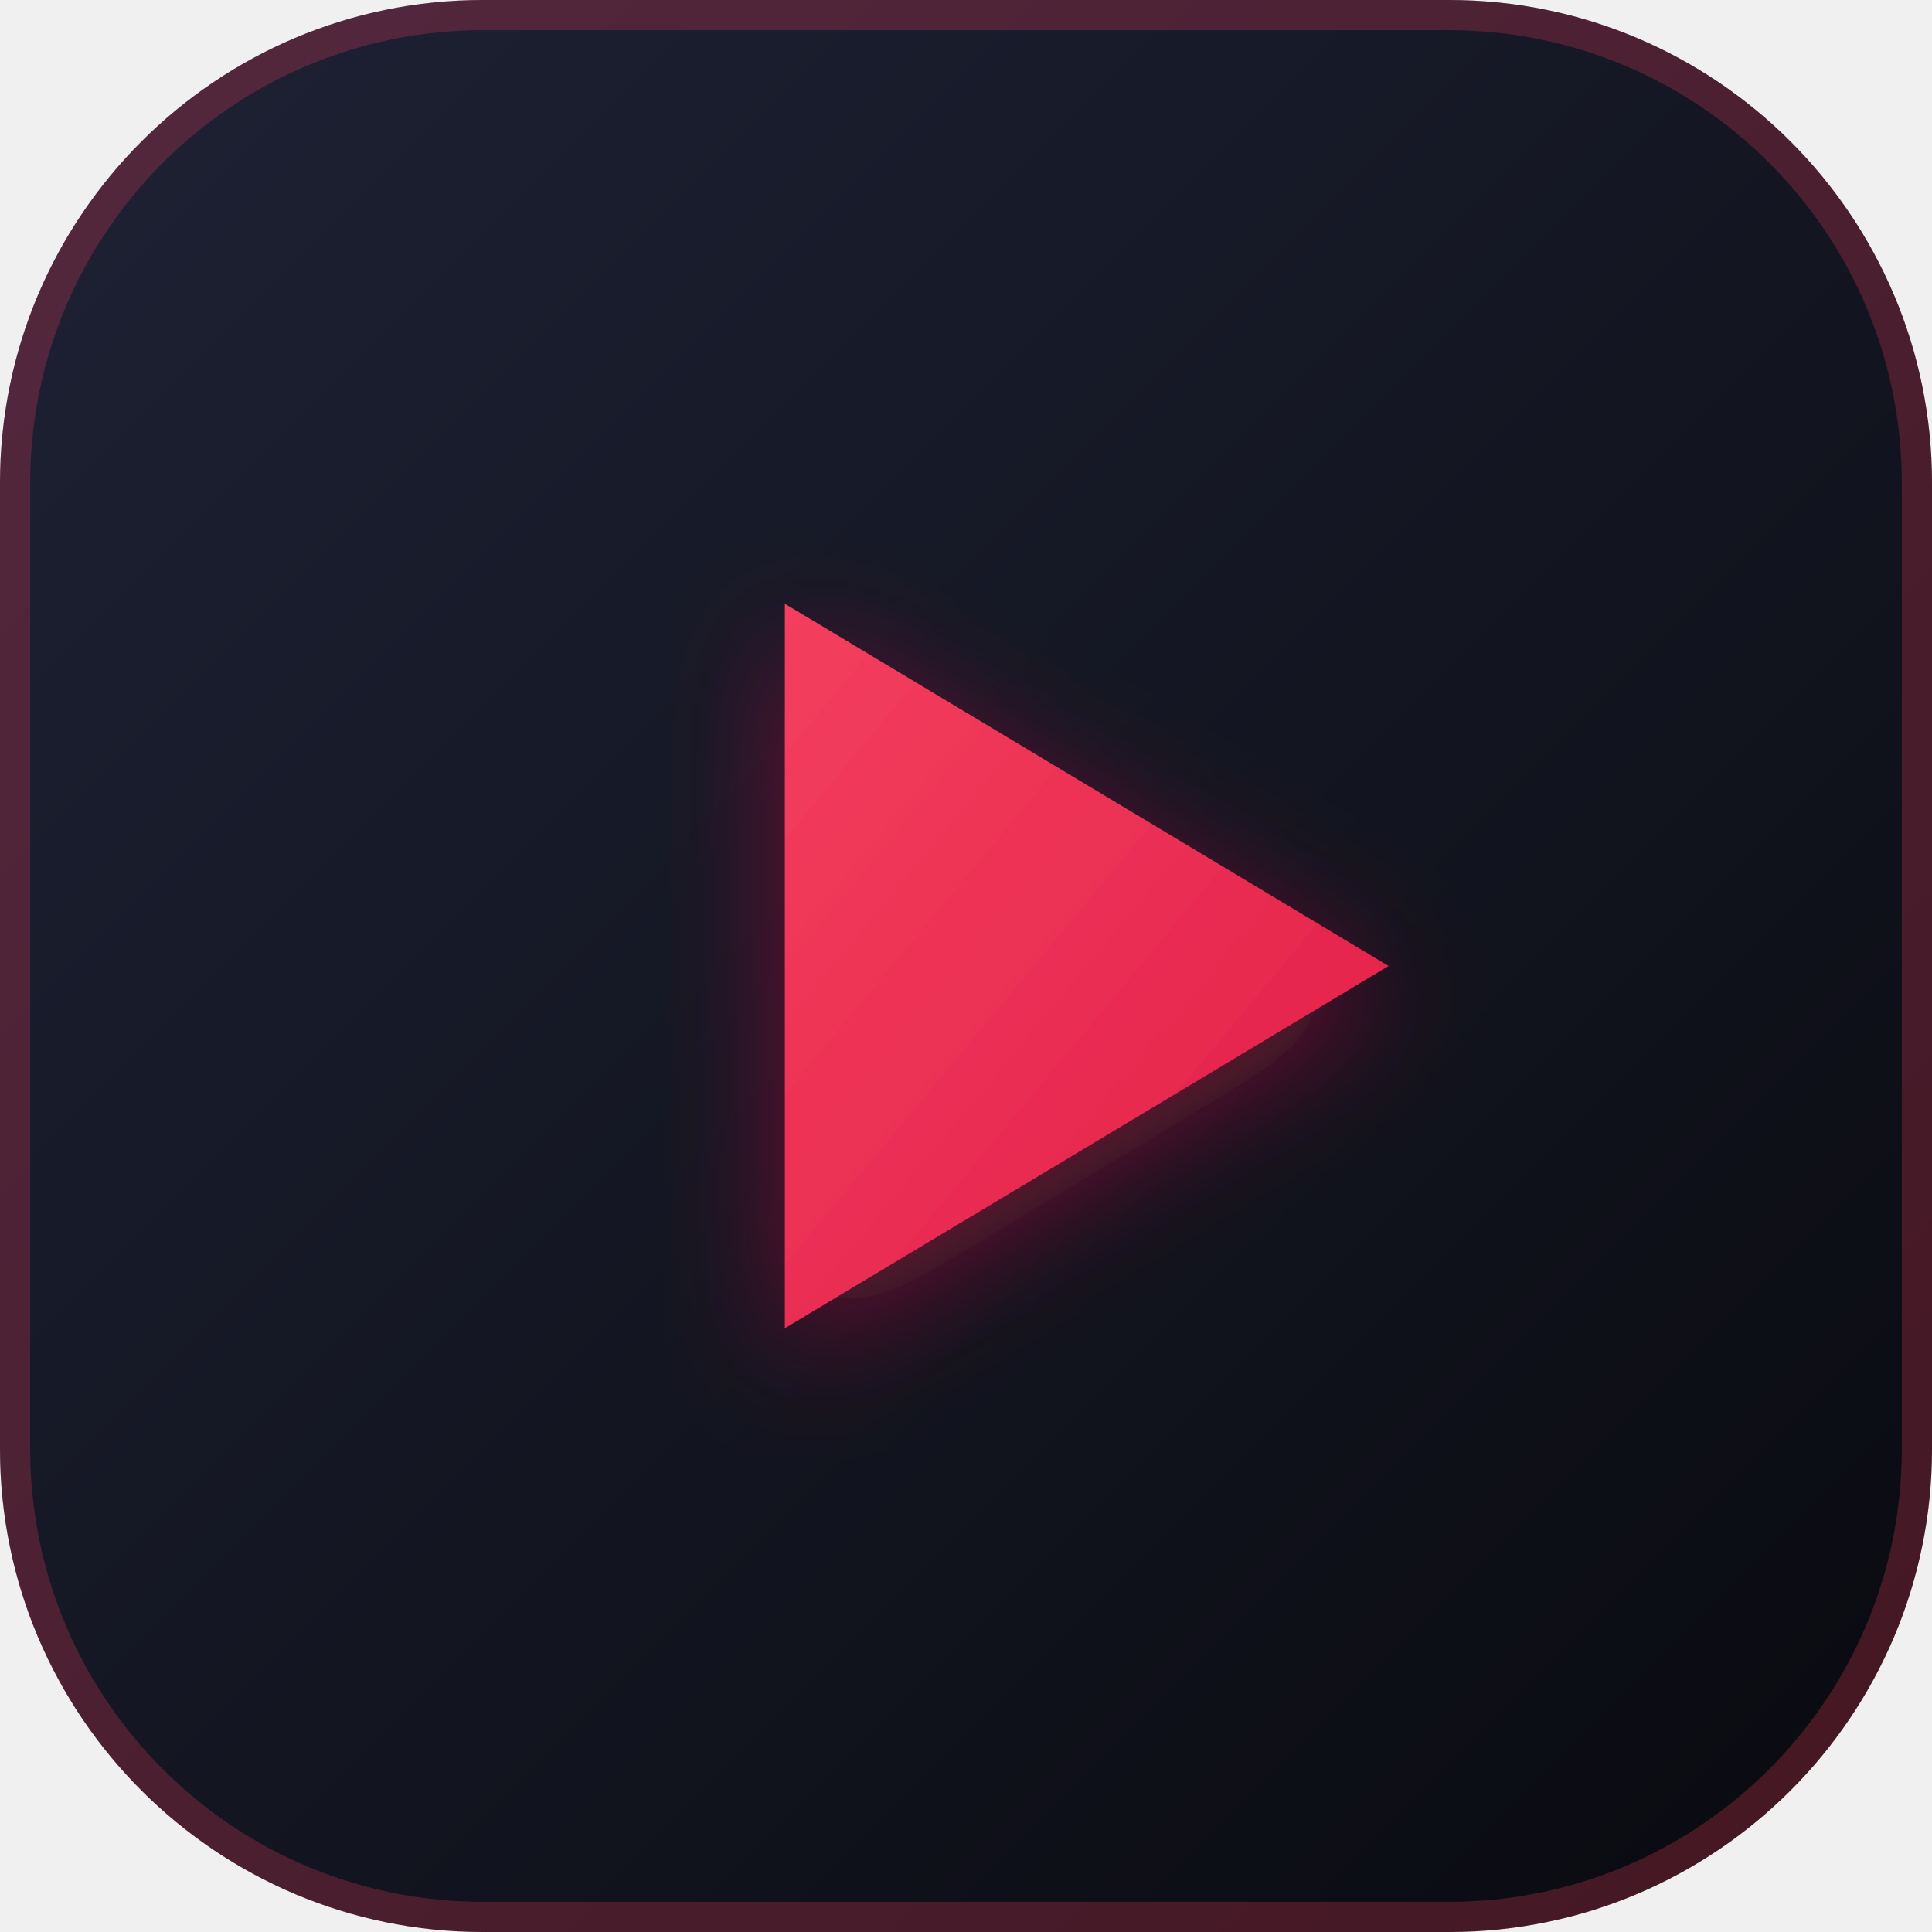
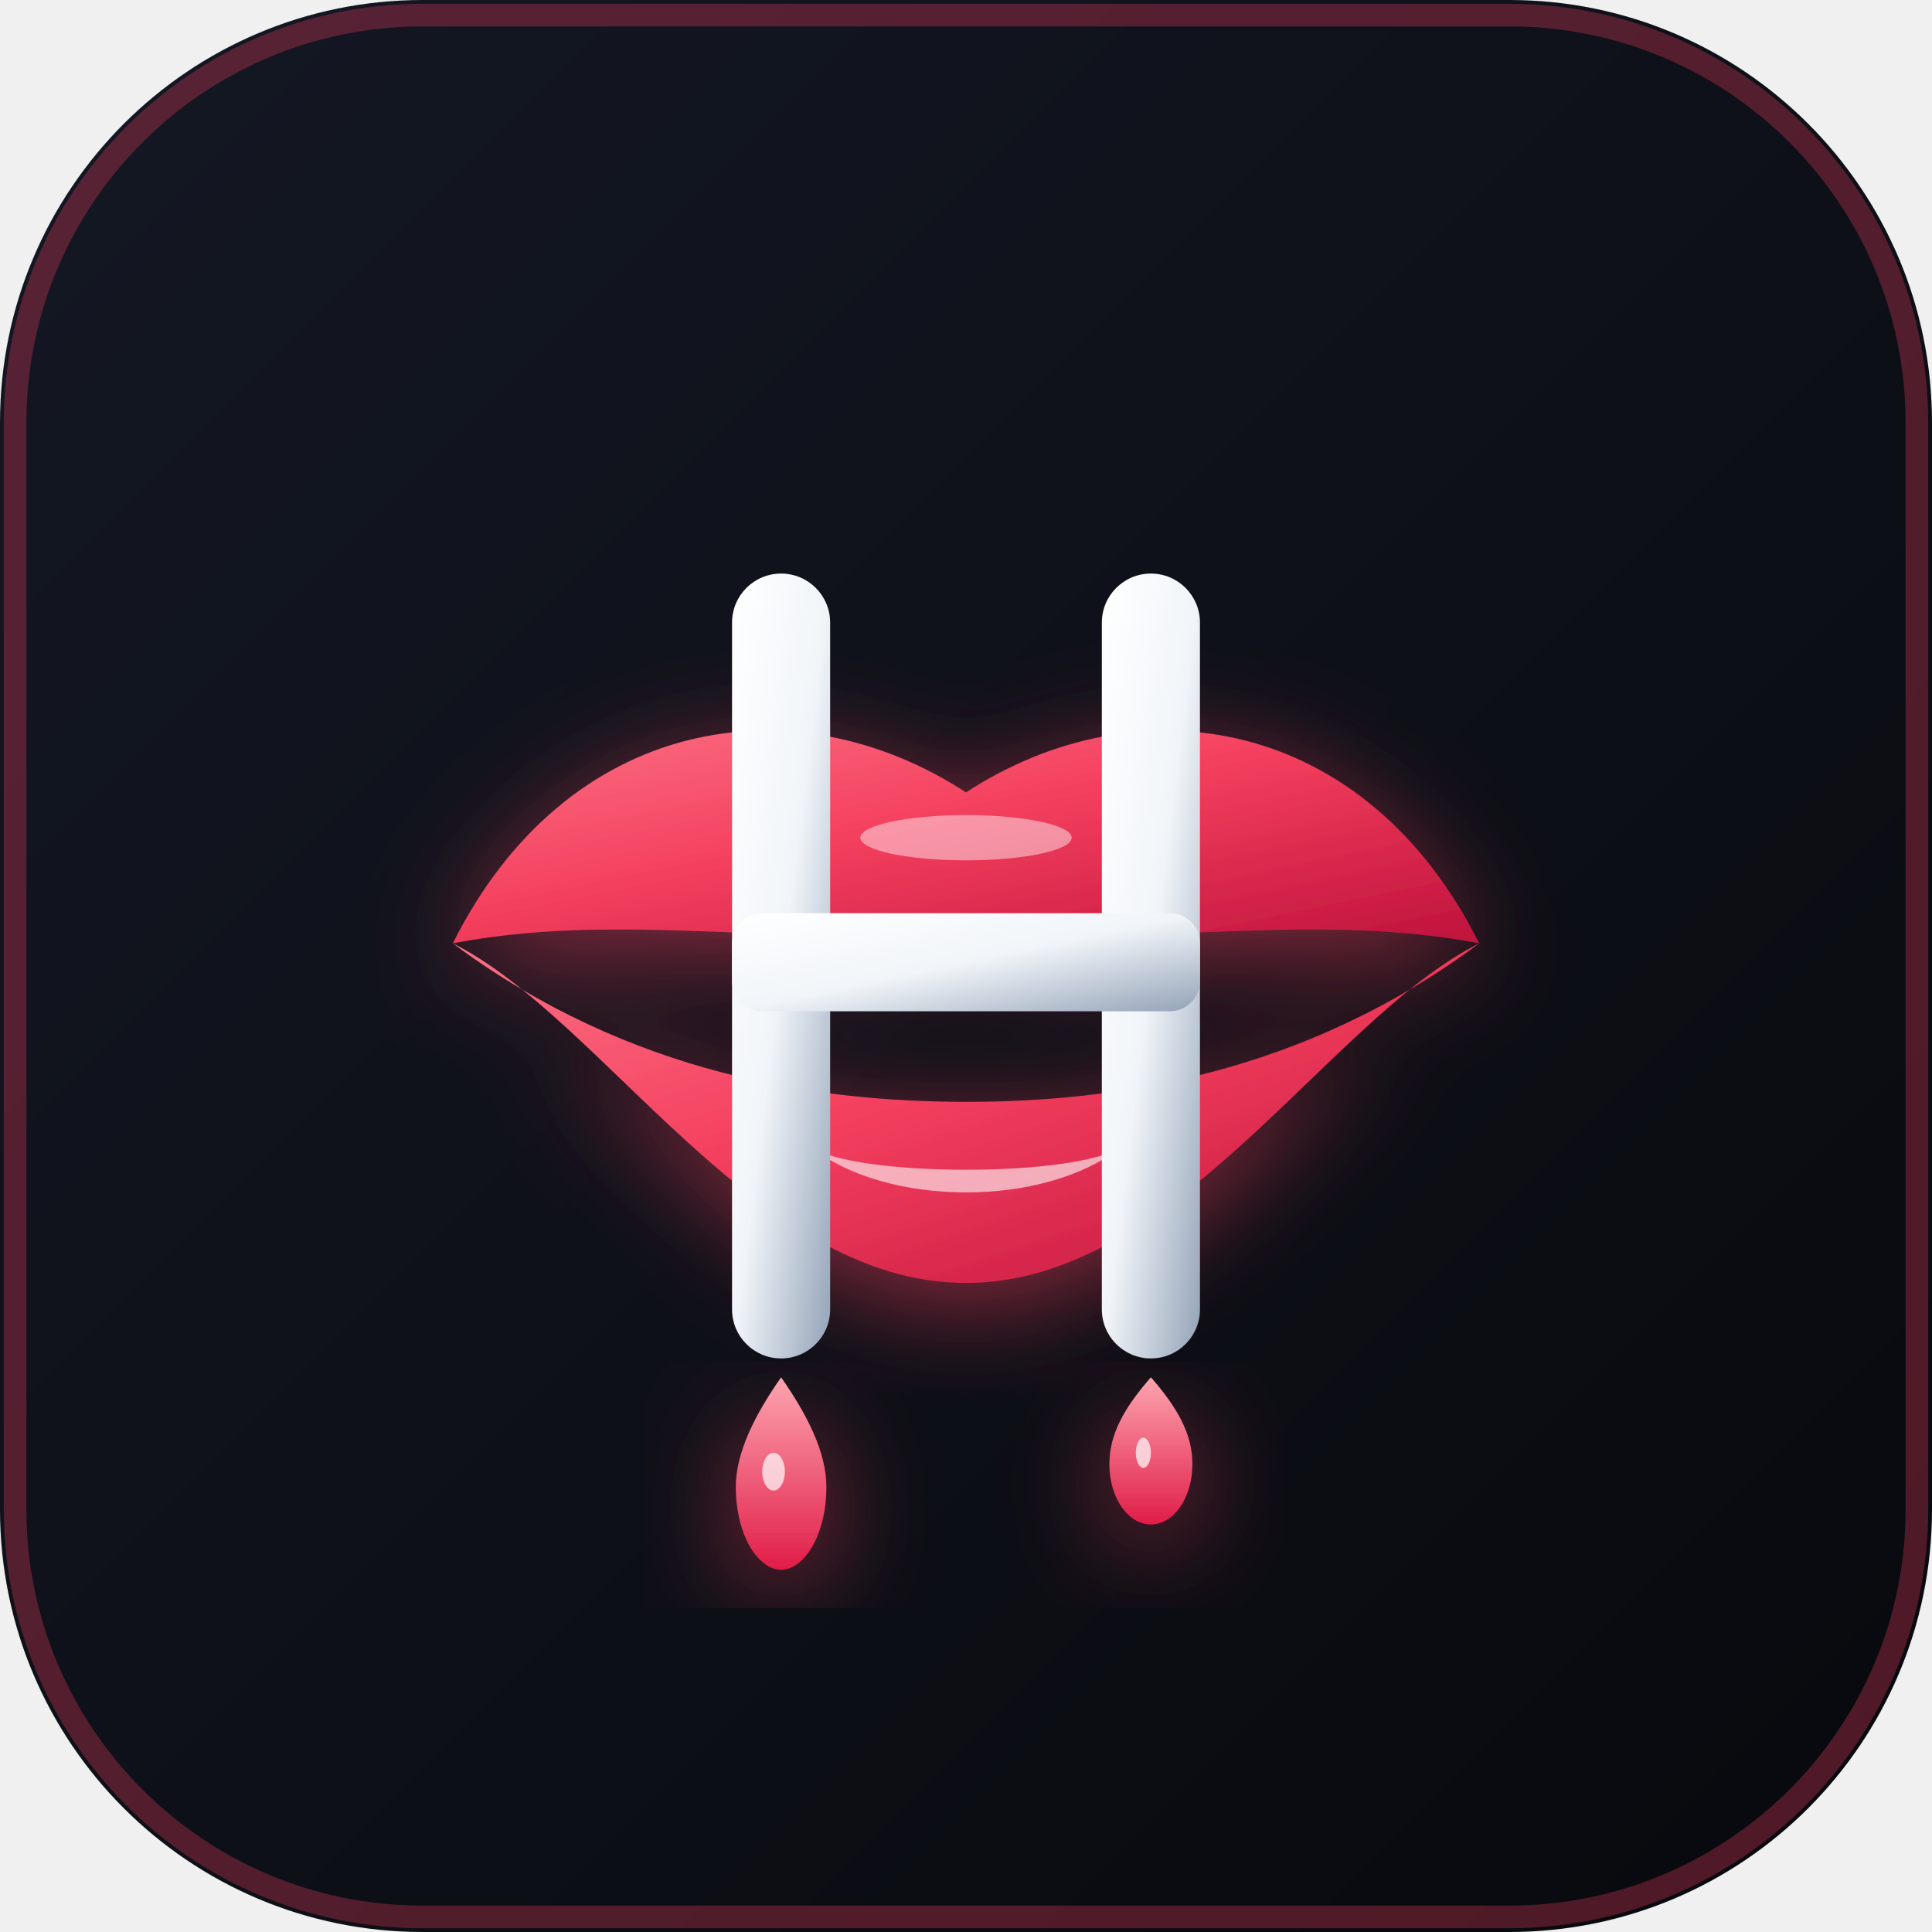
<svg xmlns="http://www.w3.org/2000/svg" viewBox="0 0 512 512" width="512" height="512">
  <defs>
    <linearGradient id="bg" x1="0%" y1="0%" x2="100%" y2="100%">
-       <stop offset="0%" stop-color="#1E2235" />
-       <stop offset="100%" stop-color="#090A0F" />
+       <stop offset="0%" stop-color="#141824" />
+       <stop offset="100%" stop-color="#08090D" />
    </linearGradient>
-     <linearGradient id="play" x1="0%" y1="0%" x2="100%" y2="100%">
-       <stop offset="0%" stop-color="#F43F5E" />
+     <linearGradient id="neonLip" x1="0%" y1="0%" x2="100%" y2="100%">
+       <stop offset="0%" stop-color="#FB7185" />
+       <stop offset="45%" stop-color="#F43F5E" />
+       <stop offset="100%" stop-color="#BE123C" />
+     </linearGradient>
+     <linearGradient id="goldDrop" x1="0%" y1="0%" x2="0%" y2="100%">
+       <stop offset="0%" stop-color="#FDA4AF" />
      <stop offset="100%" stop-color="#E11D48" />
    </linearGradient>
-     <filter id="glow" x="-20%" y="-20%" width="140%" height="140%">
-       <feDropShadow dx="0" dy="8" stdDeviation="16" flood-color="#E11D48" flood-opacity="0.45" />
+     <linearGradient id="hGrad" x1="0%" y1="0%" x2="100%" y2="100%">
+       <stop offset="0%" stop-color="#FFFFFF" />
+       <stop offset="50%" stop-color="#F1F5F9" />
+       <stop offset="100%" stop-color="#94A3B8" />
+     </linearGradient>
+     <filter id="neonGlow" x="-20%" y="-20%" width="140%" height="140%">
+       <feDropShadow dx="0" dy="6" stdDeviation="14" flood-color="#F43F5E" flood-opacity="0.55" />
    </filter>
  </defs>
-   <rect width="512" height="512" rx="128" fill="url(#bg)" />
-   <rect width="504" height="504" x="4" y="4" rx="124" fill="none" stroke="#F43F5E" stroke-opacity="0.25" stroke-width="8" />
-   <path d="M208 160 L368 256 L208 352 Z" fill="url(#play)" filter="url(#glow)" />
+   <rect width="512" height="512" rx="112" fill="url(#bg)" />
+   <rect width="504" height="504" x="4" y="4" rx="108" fill="none" stroke="#F43F5E" stroke-opacity="0.3" stroke-width="6" />
+   <g filter="url(#neonGlow)">
+     <path d="M 120 250 C 150 190, 210 180, 256 210 C 302 180, 362 190, 392 250 C 340 240, 290 255, 256 242 C 222 255, 172 240, 120 250 Z" fill="url(#neonLip)" />
+     <path d="M 120 250 C 160 270, 200 340, 256 340 C 312 340, 352 270, 392 250 C 345 285, 295 292, 256 292 C 217 292, 167 285, 120 250 Z" fill="url(#neonLip)" />
+   </g>
+   <path d="M 215 304 C 235 320, 277 320, 297 304 C 285 312, 227 312, 215 304 Z" fill="#FFFFFF" opacity="0.6" />
+   <ellipse cx="256" cy="222" rx="28" ry="6" fill="#FFFFFF" opacity="0.45" />
+   <g fill="url(#hGrad)">
+     <rect x="194" y="152" width="26" height="208" rx="13" />
+     <rect x="292" y="152" width="26" height="208" rx="13" />
+     <rect x="194" y="242" width="124" height="26" rx="8" />
+   </g>
+   <g filter="url(#neonGlow)">
+     <path d="M 207 365 C 200 375, 195 385, 195 394 C 195 407, 201 416, 207 416 C 213 416, 219 407, 219 394 C 219 385, 214 375, 207 365 Z" fill="url(#goldDrop)" />
+     <ellipse cx="205" cy="390" rx="3" ry="5" fill="#FFFFFF" opacity="0.7" />
+     <path d="M 305 365 C 298 373, 294 380, 294 388 C 294 397, 299 404, 305 404 C 311 404, 316 397, 316 388 C 316 380, 312 373, 305 365 Z" fill="url(#goldDrop)" />
+     <ellipse cx="303" cy="385" rx="2" ry="4" fill="#FFFFFF" opacity="0.7" />
+   </g>
</svg>
